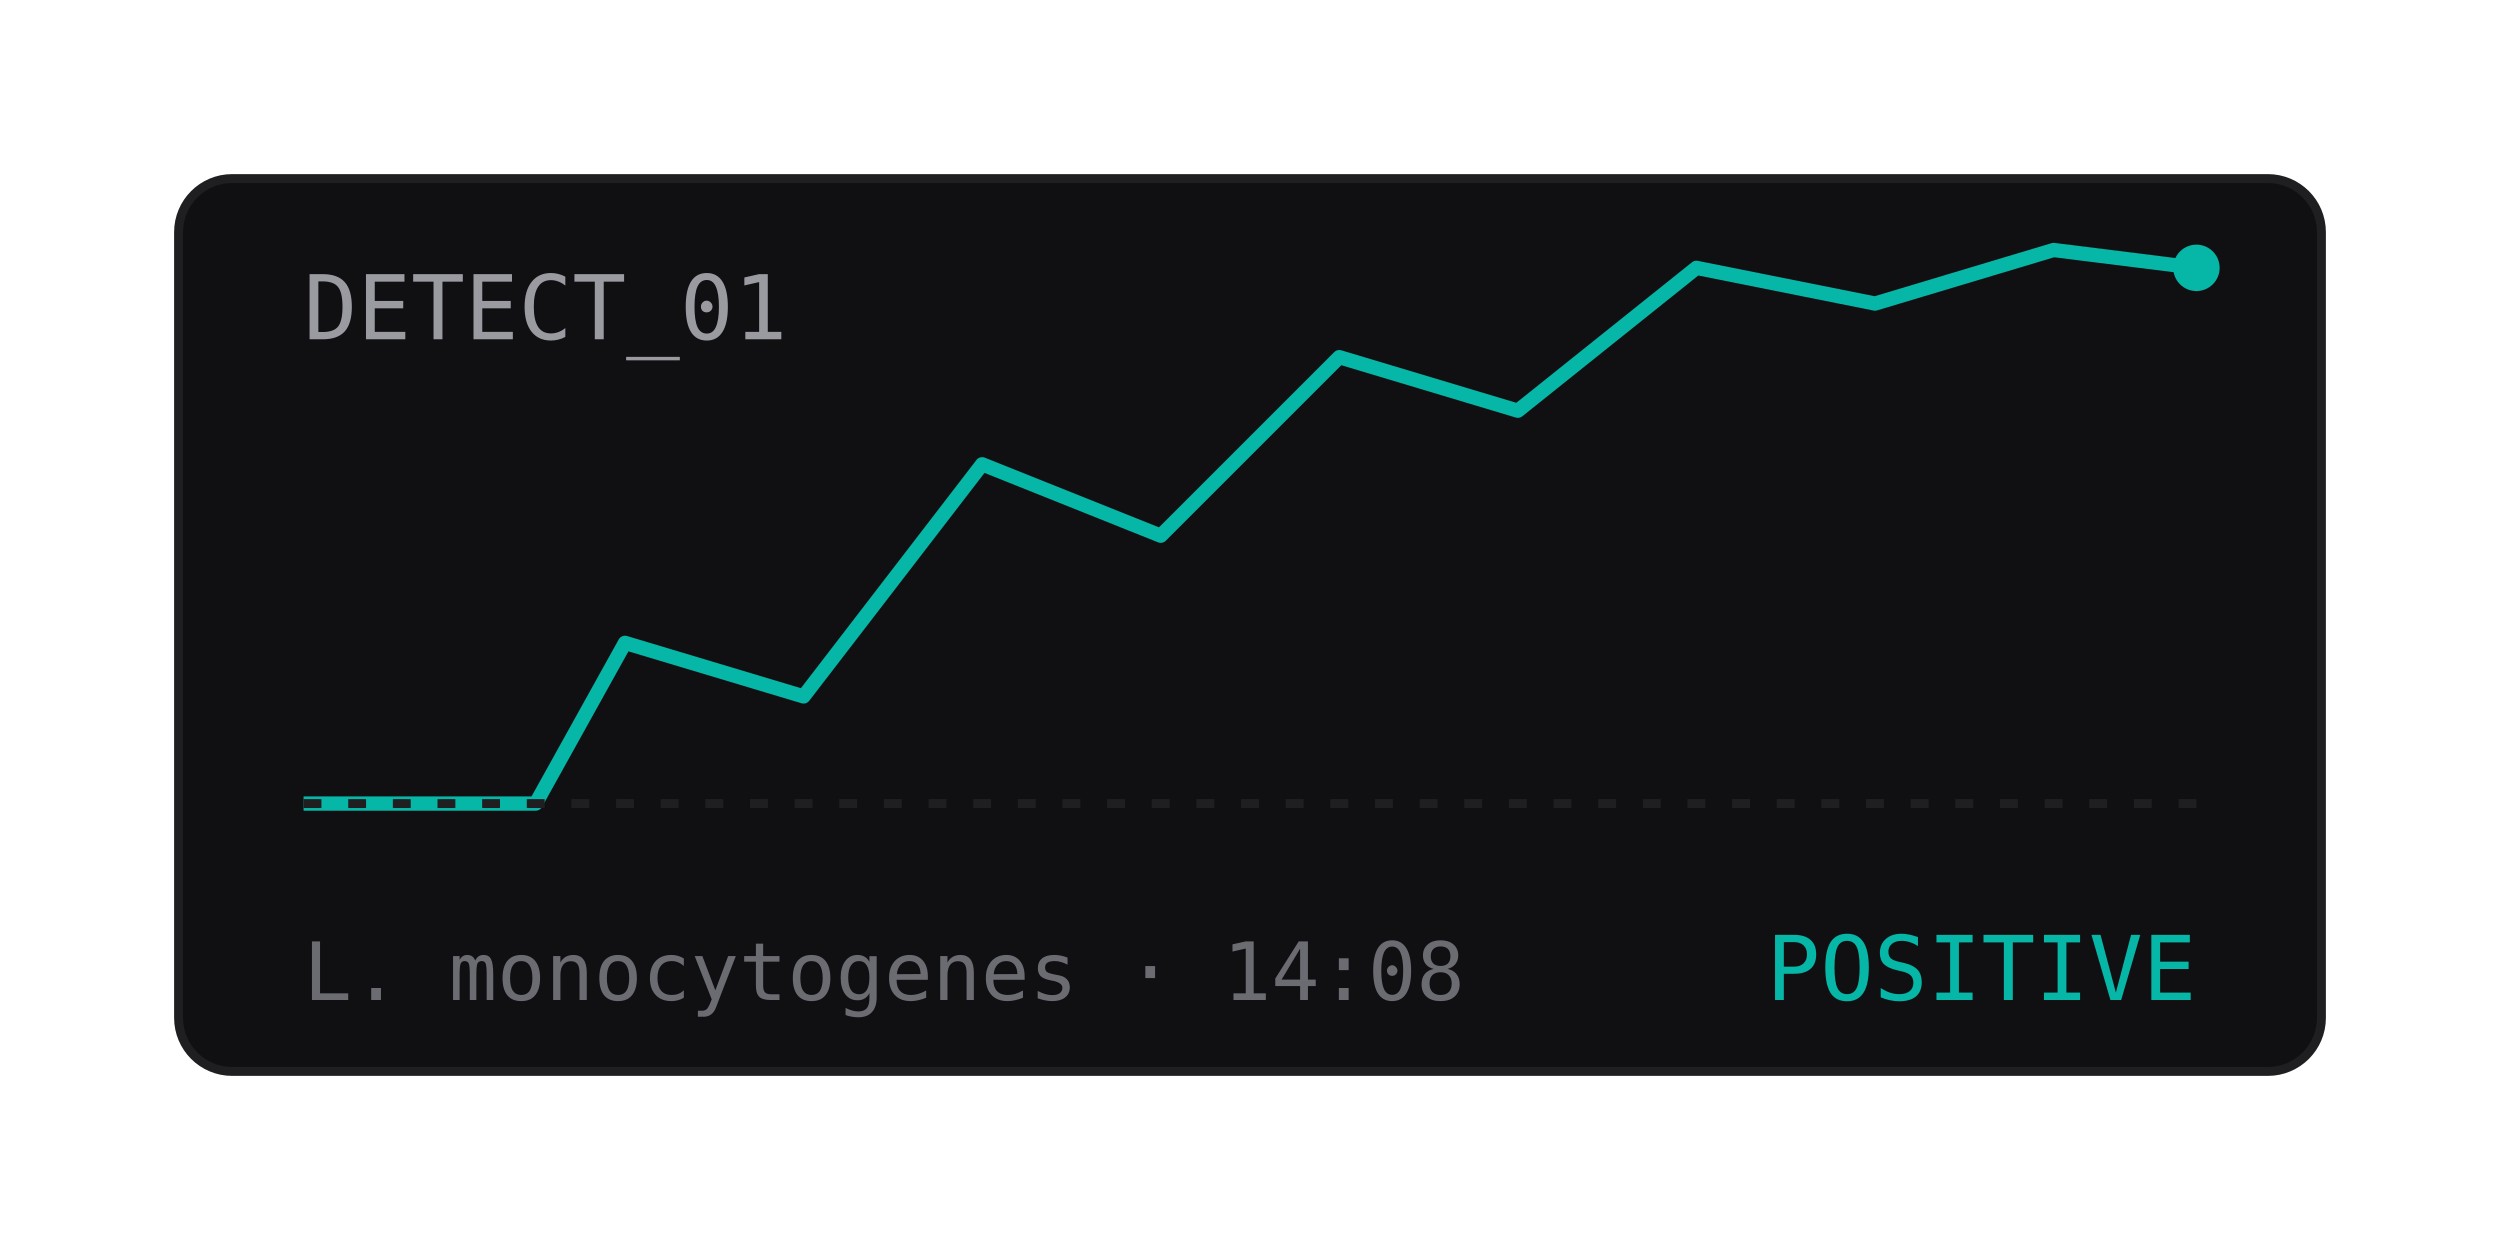
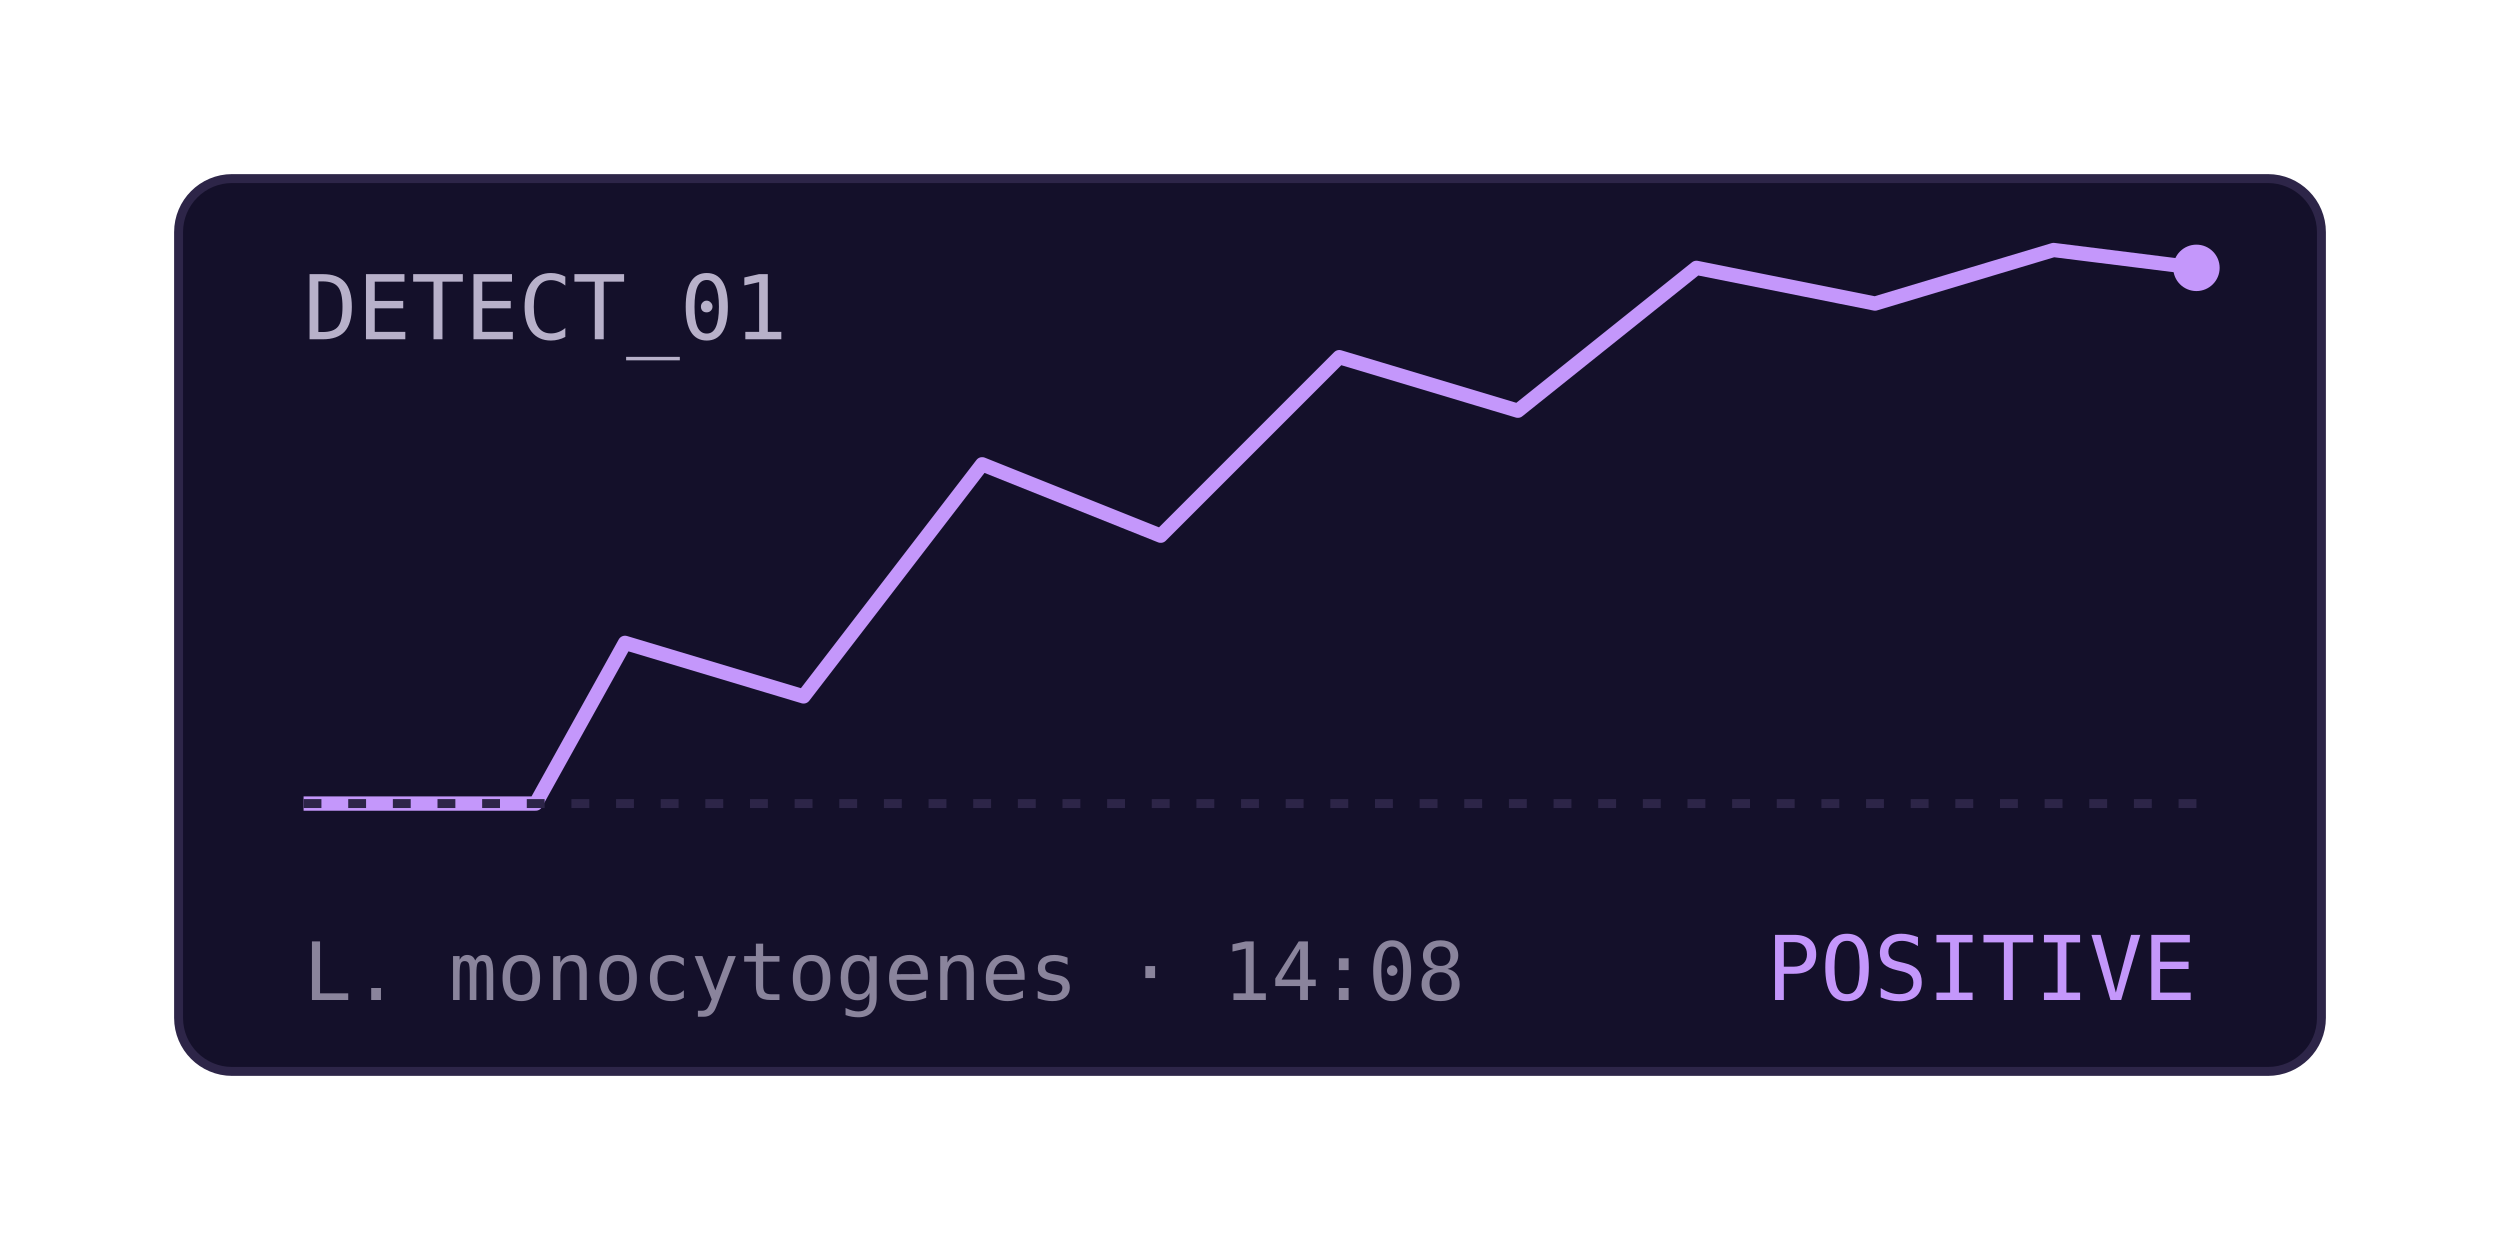
<svg xmlns="http://www.w3.org/2000/svg" viewBox="0 0 280 140" font-family="ui-monospace, 'JetBrains Mono', 'SFMono-Regular', Menlo, monospace">
-   <rect x="20" y="20" width="240" height="100" rx="6" fill="#101012" stroke="#1F1F22" />
-   <polyline points="34,90 60,90 70,72 90,78 110,52 130,60 150,40 170,46 190,30 210,34 230,28 246,30" stroke="#06B6A7" stroke-width="1.6" fill="none" stroke-linejoin="round" />
-   <circle cx="246" cy="30" r="2.6" fill="#06B6A7" />
-   <line x1="34" y1="90" x2="246" y2="90" stroke="#1F1F22" stroke-dasharray="2 3" />
-   <text x="34" y="38" font-size="10" fill="#9A9AA1">DETECT_01</text>
-   <text x="34" y="112" font-size="9" fill="#6B6B72">L. monocytogenes · 14:08</text>
-   <text x="246" y="112" font-size="10" fill="#06B6A7" text-anchor="end">POSITIVE</text>
+   <rect x="20" y="20" width="240" height="100" rx="6" fill="#14102a" stroke="#2d2548" />
+   <polyline points="34,90 60,90 70,72 90,78 110,52 130,60 150,40 170,46 190,30 210,34 230,28 246,30" stroke="#c497fb" stroke-width="1.6" fill="none" stroke-linejoin="round" />
+   <circle cx="246" cy="30" r="2.6" fill="#c497fb" />
+   <line x1="34" y1="90" x2="246" y2="90" stroke="#2d2548" stroke-dasharray="2 3" />
+   <text x="34" y="38" font-size="10" fill="#b8b1ca">DETECT_01</text>
+   <text x="34" y="112" font-size="9" fill="#8a849c">L. monocytogenes · 14:08</text>
+   <text x="246" y="112" font-size="10" fill="#c497fb" text-anchor="end">POSITIVE</text>
</svg>
